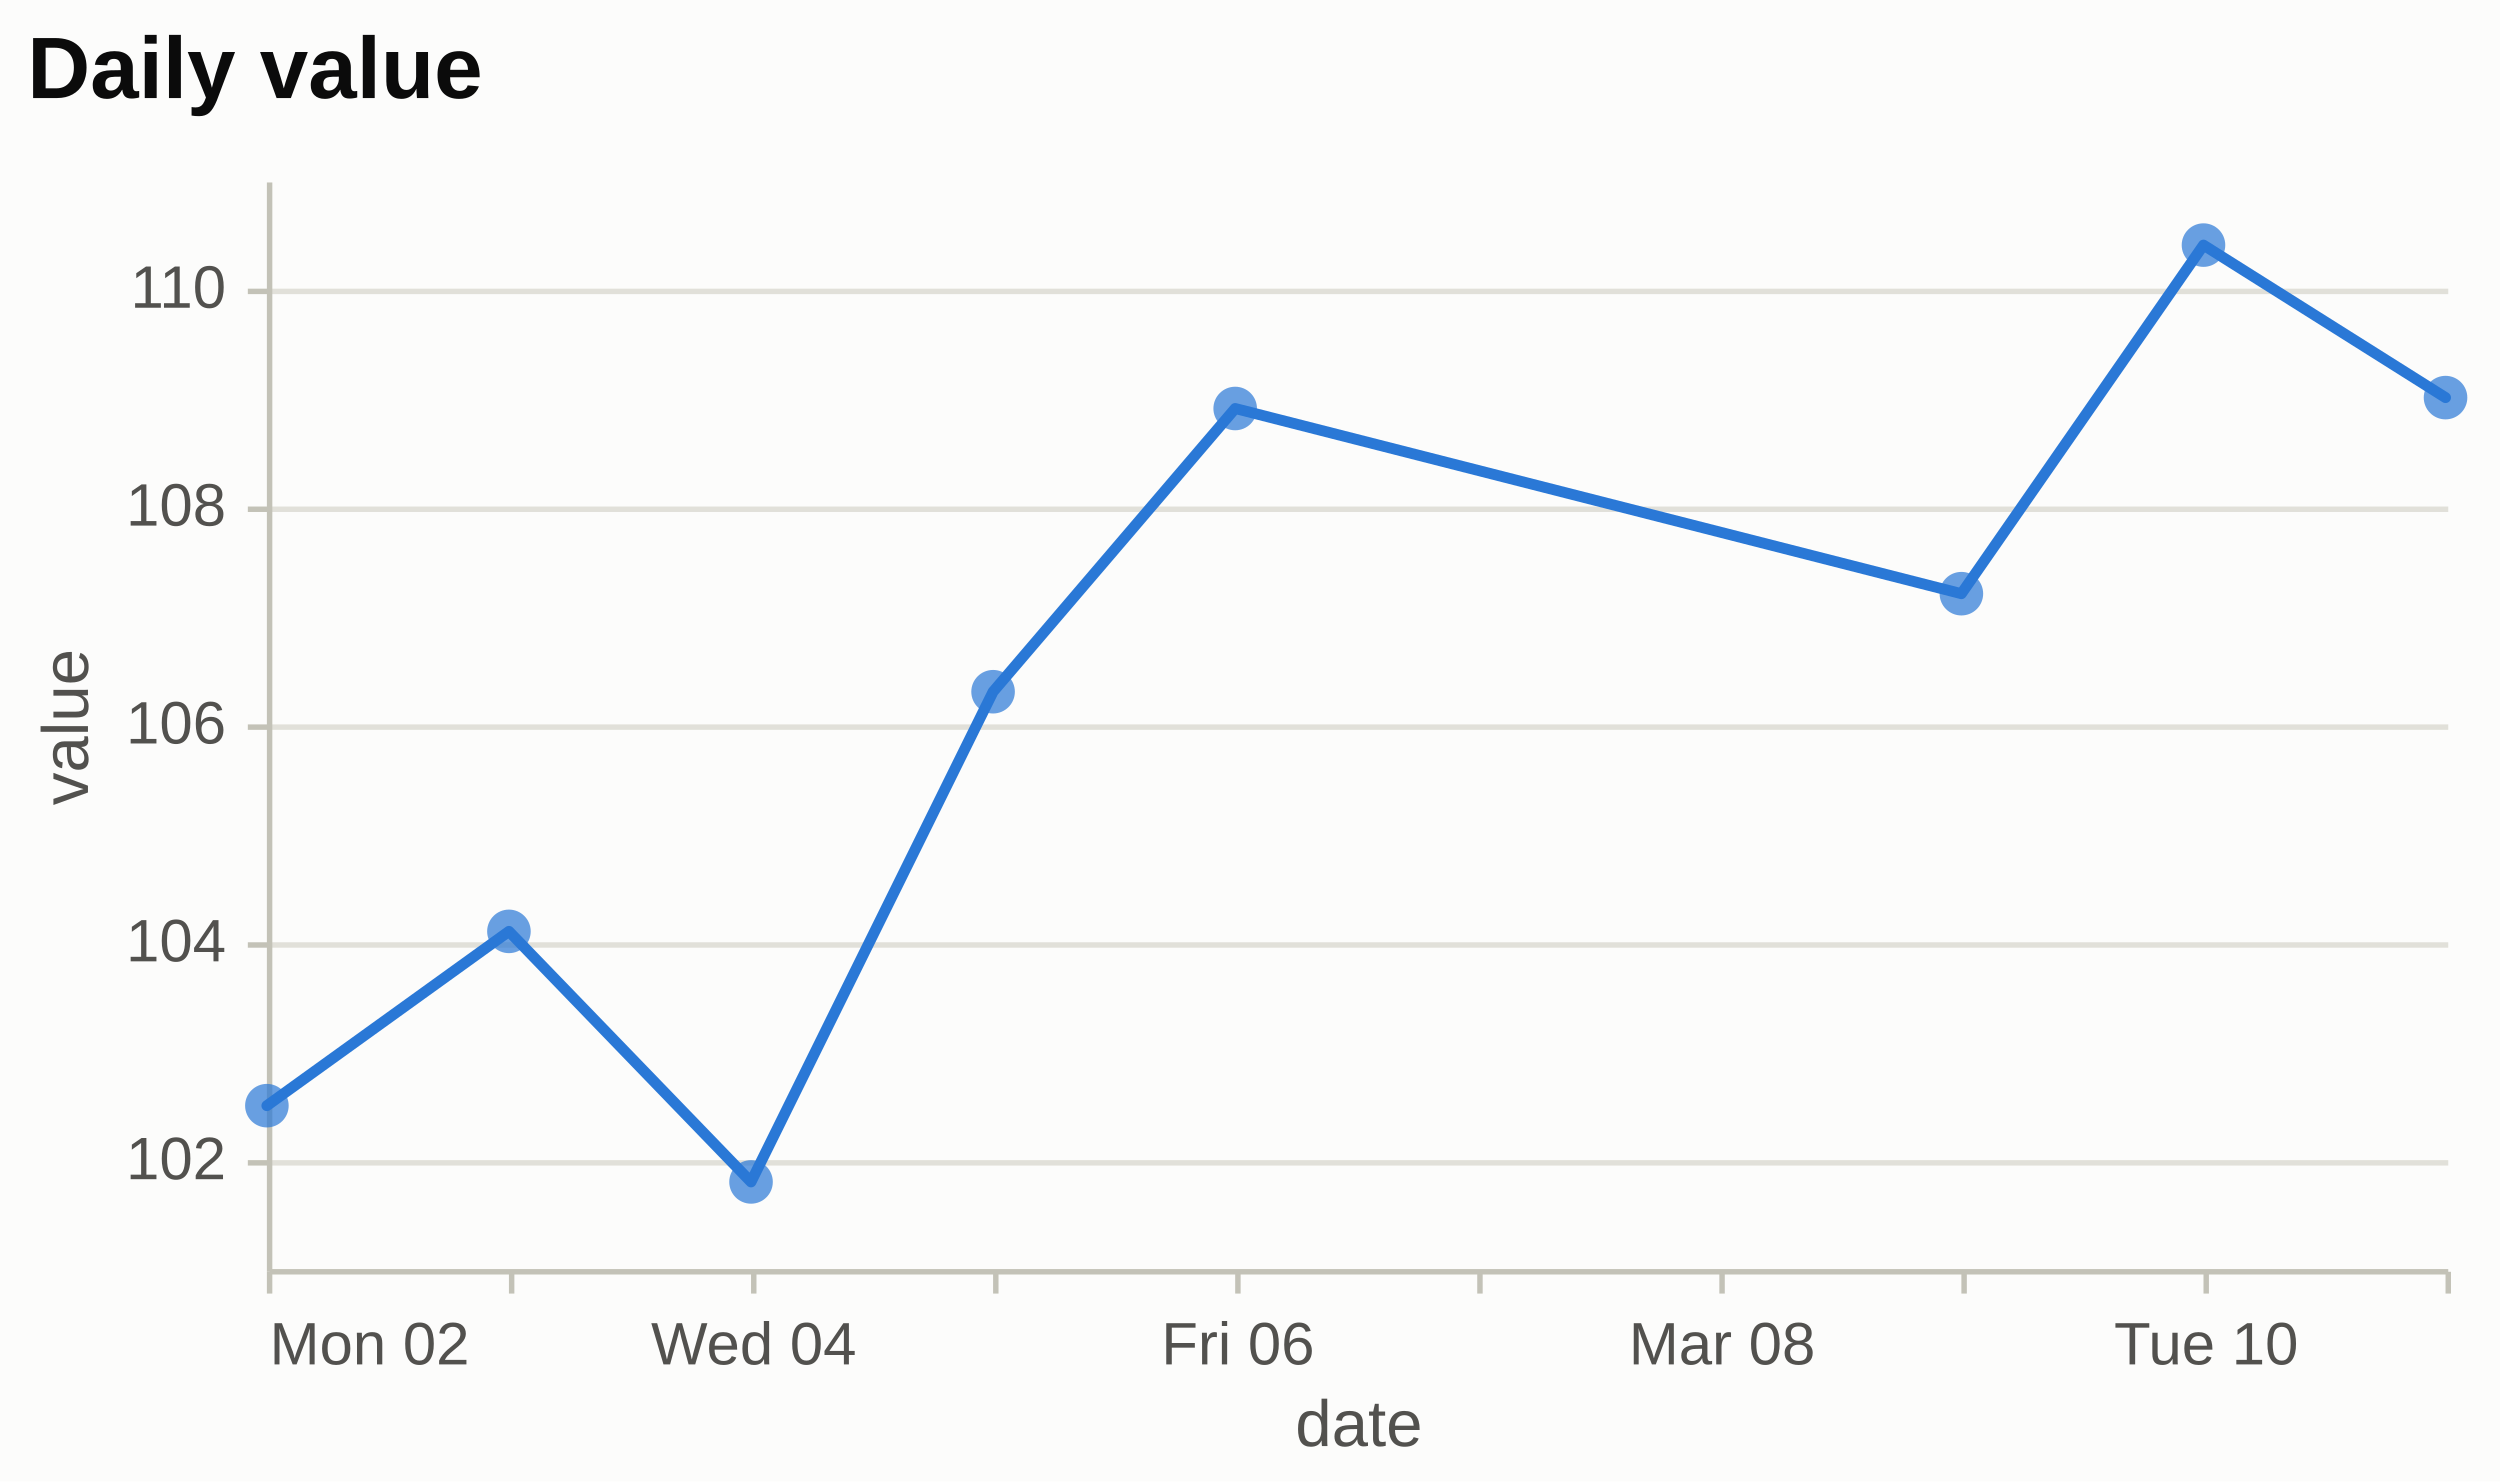
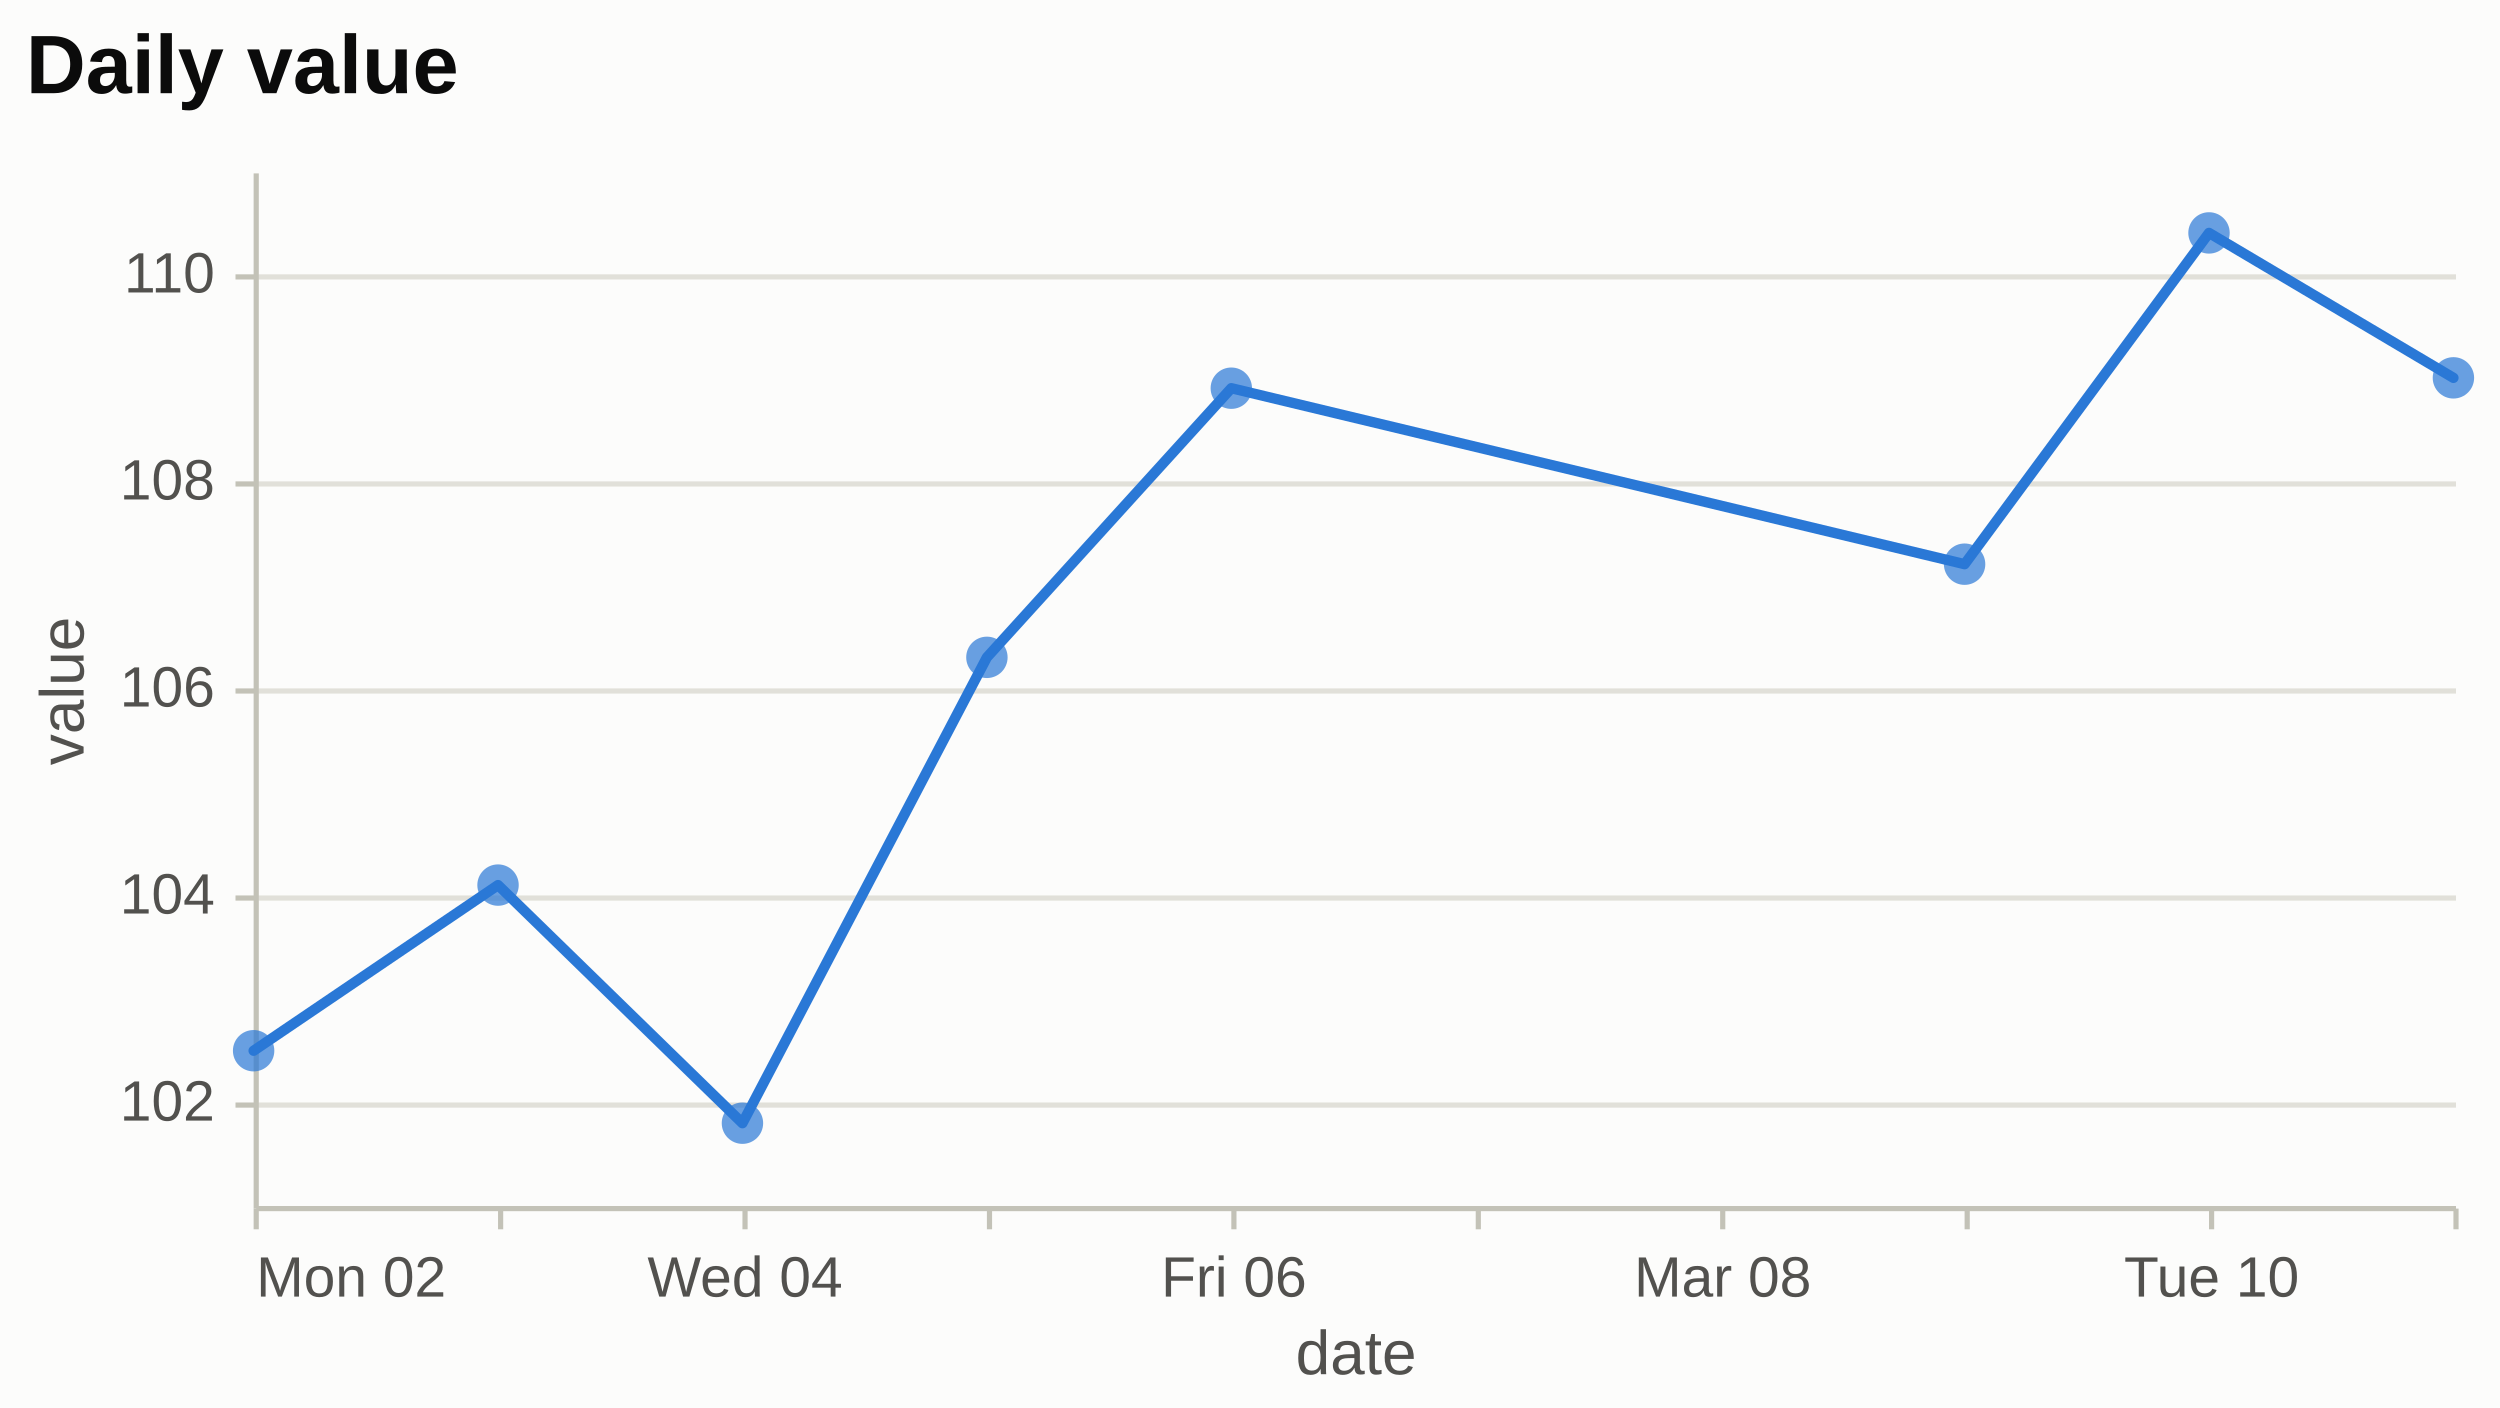
- <svg xmlns="http://www.w3.org/2000/svg" width="459" height="272" viewBox="0 0 459 272" font-family="Arial, Liberation Sans, sans-serif">
+ <svg xmlns="http://www.w3.org/2000/svg" width="483" height="272" viewBox="0 0 483 272" font-family="Arial, Liberation Sans, sans-serif">
  <defs>
    <clipPath id="clip-main">
-       <rect x="49" y="33" width="400" height="200" />
+       <rect x="49" y="33" width="425" height="200" />
    </clipPath>
  </defs>
  <rect width="100%" height="100%" fill="#fcfcfb" />
-   <line x1="49.5" y1="233.5" x2="449.5" y2="233.5" stroke="#c3c2b7" stroke-width="1" />
+   <line x1="49.5" y1="233.5" x2="474.5" y2="233.5" stroke="#c3c2b7" stroke-width="1" />
  <line x1="49.5" y1="233.5" x2="49.5" y2="237.5" stroke="#c3c2b7" stroke-width="1" />
  <text x="49.5" y="250.5" font-size="11" fill="#52514e" text-anchor="start">Mon 02</text>
-   <line x1="93.94" y1="233.5" x2="93.94" y2="237.5" stroke="#c3c2b7" stroke-width="1" />
-   <line x1="138.39" y1="233.5" x2="138.39" y2="237.5" stroke="#c3c2b7" stroke-width="1" />
-   <text x="138.39" y="250.5" font-size="11" fill="#52514e" text-anchor="middle">Wed 04</text>
-   <line x1="182.83" y1="233.5" x2="182.83" y2="237.5" stroke="#c3c2b7" stroke-width="1" />
-   <line x1="227.28" y1="233.5" x2="227.28" y2="237.5" stroke="#c3c2b7" stroke-width="1" />
-   <text x="227.28" y="250.5" font-size="11" fill="#52514e" text-anchor="middle">Fri 06</text>
-   <line x1="271.72" y1="233.5" x2="271.72" y2="237.5" stroke="#c3c2b7" stroke-width="1" />
-   <line x1="316.17" y1="233.5" x2="316.17" y2="237.5" stroke="#c3c2b7" stroke-width="1" />
-   <text x="316.17" y="250.5" font-size="11" fill="#52514e" text-anchor="middle">Mar 08</text>
-   <line x1="360.61" y1="233.5" x2="360.61" y2="237.5" stroke="#c3c2b7" stroke-width="1" />
-   <line x1="405.06" y1="233.5" x2="405.06" y2="237.5" stroke="#c3c2b7" stroke-width="1" />
-   <text x="405.06" y="250.5" font-size="11" fill="#52514e" text-anchor="middle">Tue 10</text>
-   <line x1="449.5" y1="233.5" x2="449.5" y2="237.5" stroke="#c3c2b7" stroke-width="1" />
-   <text x="249.5" y="265.5" font-size="12" fill="#52514e" font-weight="normal" text-anchor="middle">date</text>
-   <line x1="49.5" y1="213.5" x2="449.5" y2="213.5" stroke="#e1e0d9" stroke-width="1" />
-   <line x1="49.5" y1="173.5" x2="449.5" y2="173.5" stroke="#e1e0d9" stroke-width="1" />
-   <line x1="49.5" y1="133.5" x2="449.5" y2="133.5" stroke="#e1e0d9" stroke-width="1" />
-   <line x1="49.5" y1="93.5" x2="449.5" y2="93.5" stroke="#e1e0d9" stroke-width="1" />
-   <line x1="49.5" y1="53.5" x2="449.5" y2="53.5" stroke="#e1e0d9" stroke-width="1" />
+   <line x1="96.72" y1="233.5" x2="96.72" y2="237.5" stroke="#c3c2b7" stroke-width="1" />
+   <line x1="143.94" y1="233.5" x2="143.94" y2="237.5" stroke="#c3c2b7" stroke-width="1" />
+   <text x="143.94" y="250.5" font-size="11" fill="#52514e" text-anchor="middle">Wed 04</text>
+   <line x1="191.17" y1="233.5" x2="191.17" y2="237.5" stroke="#c3c2b7" stroke-width="1" />
+   <line x1="238.39" y1="233.5" x2="238.39" y2="237.5" stroke="#c3c2b7" stroke-width="1" />
+   <text x="238.39" y="250.5" font-size="11" fill="#52514e" text-anchor="middle">Fri 06</text>
+   <line x1="285.61" y1="233.5" x2="285.61" y2="237.5" stroke="#c3c2b7" stroke-width="1" />
+   <line x1="332.83" y1="233.5" x2="332.83" y2="237.5" stroke="#c3c2b7" stroke-width="1" />
+   <text x="332.83" y="250.5" font-size="11" fill="#52514e" text-anchor="middle">Mar 08</text>
+   <line x1="380.06" y1="233.5" x2="380.06" y2="237.5" stroke="#c3c2b7" stroke-width="1" />
+   <line x1="427.28" y1="233.5" x2="427.28" y2="237.5" stroke="#c3c2b7" stroke-width="1" />
+   <text x="427.28" y="250.5" font-size="11" fill="#52514e" text-anchor="middle">Tue 10</text>
+   <line x1="474.5" y1="233.5" x2="474.5" y2="237.5" stroke="#c3c2b7" stroke-width="1" />
+   <text x="262" y="265.5" font-size="12" fill="#52514e" font-weight="normal" text-anchor="middle">date</text>
+   <line x1="49.5" y1="213.5" x2="474.5" y2="213.5" stroke="#e1e0d9" stroke-width="1" />
+   <line x1="49.5" y1="173.5" x2="474.5" y2="173.5" stroke="#e1e0d9" stroke-width="1" />
+   <line x1="49.5" y1="133.5" x2="474.5" y2="133.5" stroke="#e1e0d9" stroke-width="1" />
+   <line x1="49.5" y1="93.5" x2="474.5" y2="93.5" stroke="#e1e0d9" stroke-width="1" />
+   <line x1="49.5" y1="53.5" x2="474.5" y2="53.5" stroke="#e1e0d9" stroke-width="1" />
  <line x1="49.5" y1="33.5" x2="49.5" y2="233.5" stroke="#c3c2b7" stroke-width="1" />
  <line x1="45.5" y1="213.5" x2="49.5" y2="213.5" stroke="#c3c2b7" stroke-width="1" />
  <text x="41.5" y="216.5" font-size="11" fill="#52514e" text-anchor="end">102</text>
  <line x1="45.5" y1="173.5" x2="49.5" y2="173.5" stroke="#c3c2b7" stroke-width="1" />
  <text x="41.5" y="176.5" font-size="11" fill="#52514e" text-anchor="end">104</text>
  <line x1="45.5" y1="133.5" x2="49.5" y2="133.5" stroke="#c3c2b7" stroke-width="1" />
  <text x="41.5" y="136.5" font-size="11" fill="#52514e" text-anchor="end">106</text>
  <line x1="45.5" y1="93.5" x2="49.5" y2="93.5" stroke="#c3c2b7" stroke-width="1" />
  <text x="41.5" y="96.5" font-size="11" fill="#52514e" text-anchor="end">108</text>
  <line x1="45.5" y1="53.5" x2="49.5" y2="53.5" stroke="#c3c2b7" stroke-width="1" />
  <text x="41.5" y="56.5" font-size="11" fill="#52514e" text-anchor="end">110</text>
  <text x="19.15" y="133.5" dy="-3" font-size="12" fill="#52514e" font-weight="normal" text-anchor="middle" transform="rotate(-90 19.15 133.5)">value</text>
  <g>
-     <path d="M49,203L93.44,171L137.89,217L182.33,127L226.78,75L360.11,109L404.56,45L449,73" fill="none" stroke="#2a78d6" stroke-width="2" stroke-linecap="round" stroke-linejoin="round" />
+     <path d="M49,203L96.22,171L143.44,217L190.67,127L237.89,75L379.56,109L426.78,45L474,73" fill="none" stroke="#2a78d6" stroke-width="2" stroke-linecap="round" stroke-linejoin="round" />
    <circle cx="49" cy="203" r="4" fill="#2a78d6" opacity="0.7" />
-     <circle cx="93.44" cy="171" r="4" fill="#2a78d6" opacity="0.7" />
-     <circle cx="137.89" cy="217" r="4" fill="#2a78d6" opacity="0.7" />
-     <circle cx="182.33" cy="127" r="4" fill="#2a78d6" opacity="0.7" />
-     <circle cx="226.78" cy="75" r="4" fill="#2a78d6" opacity="0.7" />
-     <circle cx="360.11" cy="109" r="4" fill="#2a78d6" opacity="0.7" />
-     <circle cx="404.56" cy="45" r="4" fill="#2a78d6" opacity="0.7" />
-     <circle cx="449" cy="73" r="4" fill="#2a78d6" opacity="0.7" />
+     <circle cx="96.22" cy="171" r="4" fill="#2a78d6" opacity="0.7" />
+     <circle cx="143.44" cy="217" r="4" fill="#2a78d6" opacity="0.7" />
+     <circle cx="190.67" cy="127" r="4" fill="#2a78d6" opacity="0.7" />
+     <circle cx="237.89" cy="75" r="4" fill="#2a78d6" opacity="0.7" />
+     <circle cx="379.56" cy="109" r="4" fill="#2a78d6" opacity="0.7" />
+     <circle cx="426.78" cy="45" r="4" fill="#2a78d6" opacity="0.7" />
+     <circle cx="474" cy="73" r="4" fill="#2a78d6" opacity="0.7" />
  </g>
  <text x="5" y="18" font-size="16" fill="#0b0b0b" font-weight="600" text-anchor="start">Daily value</text>
</svg>
